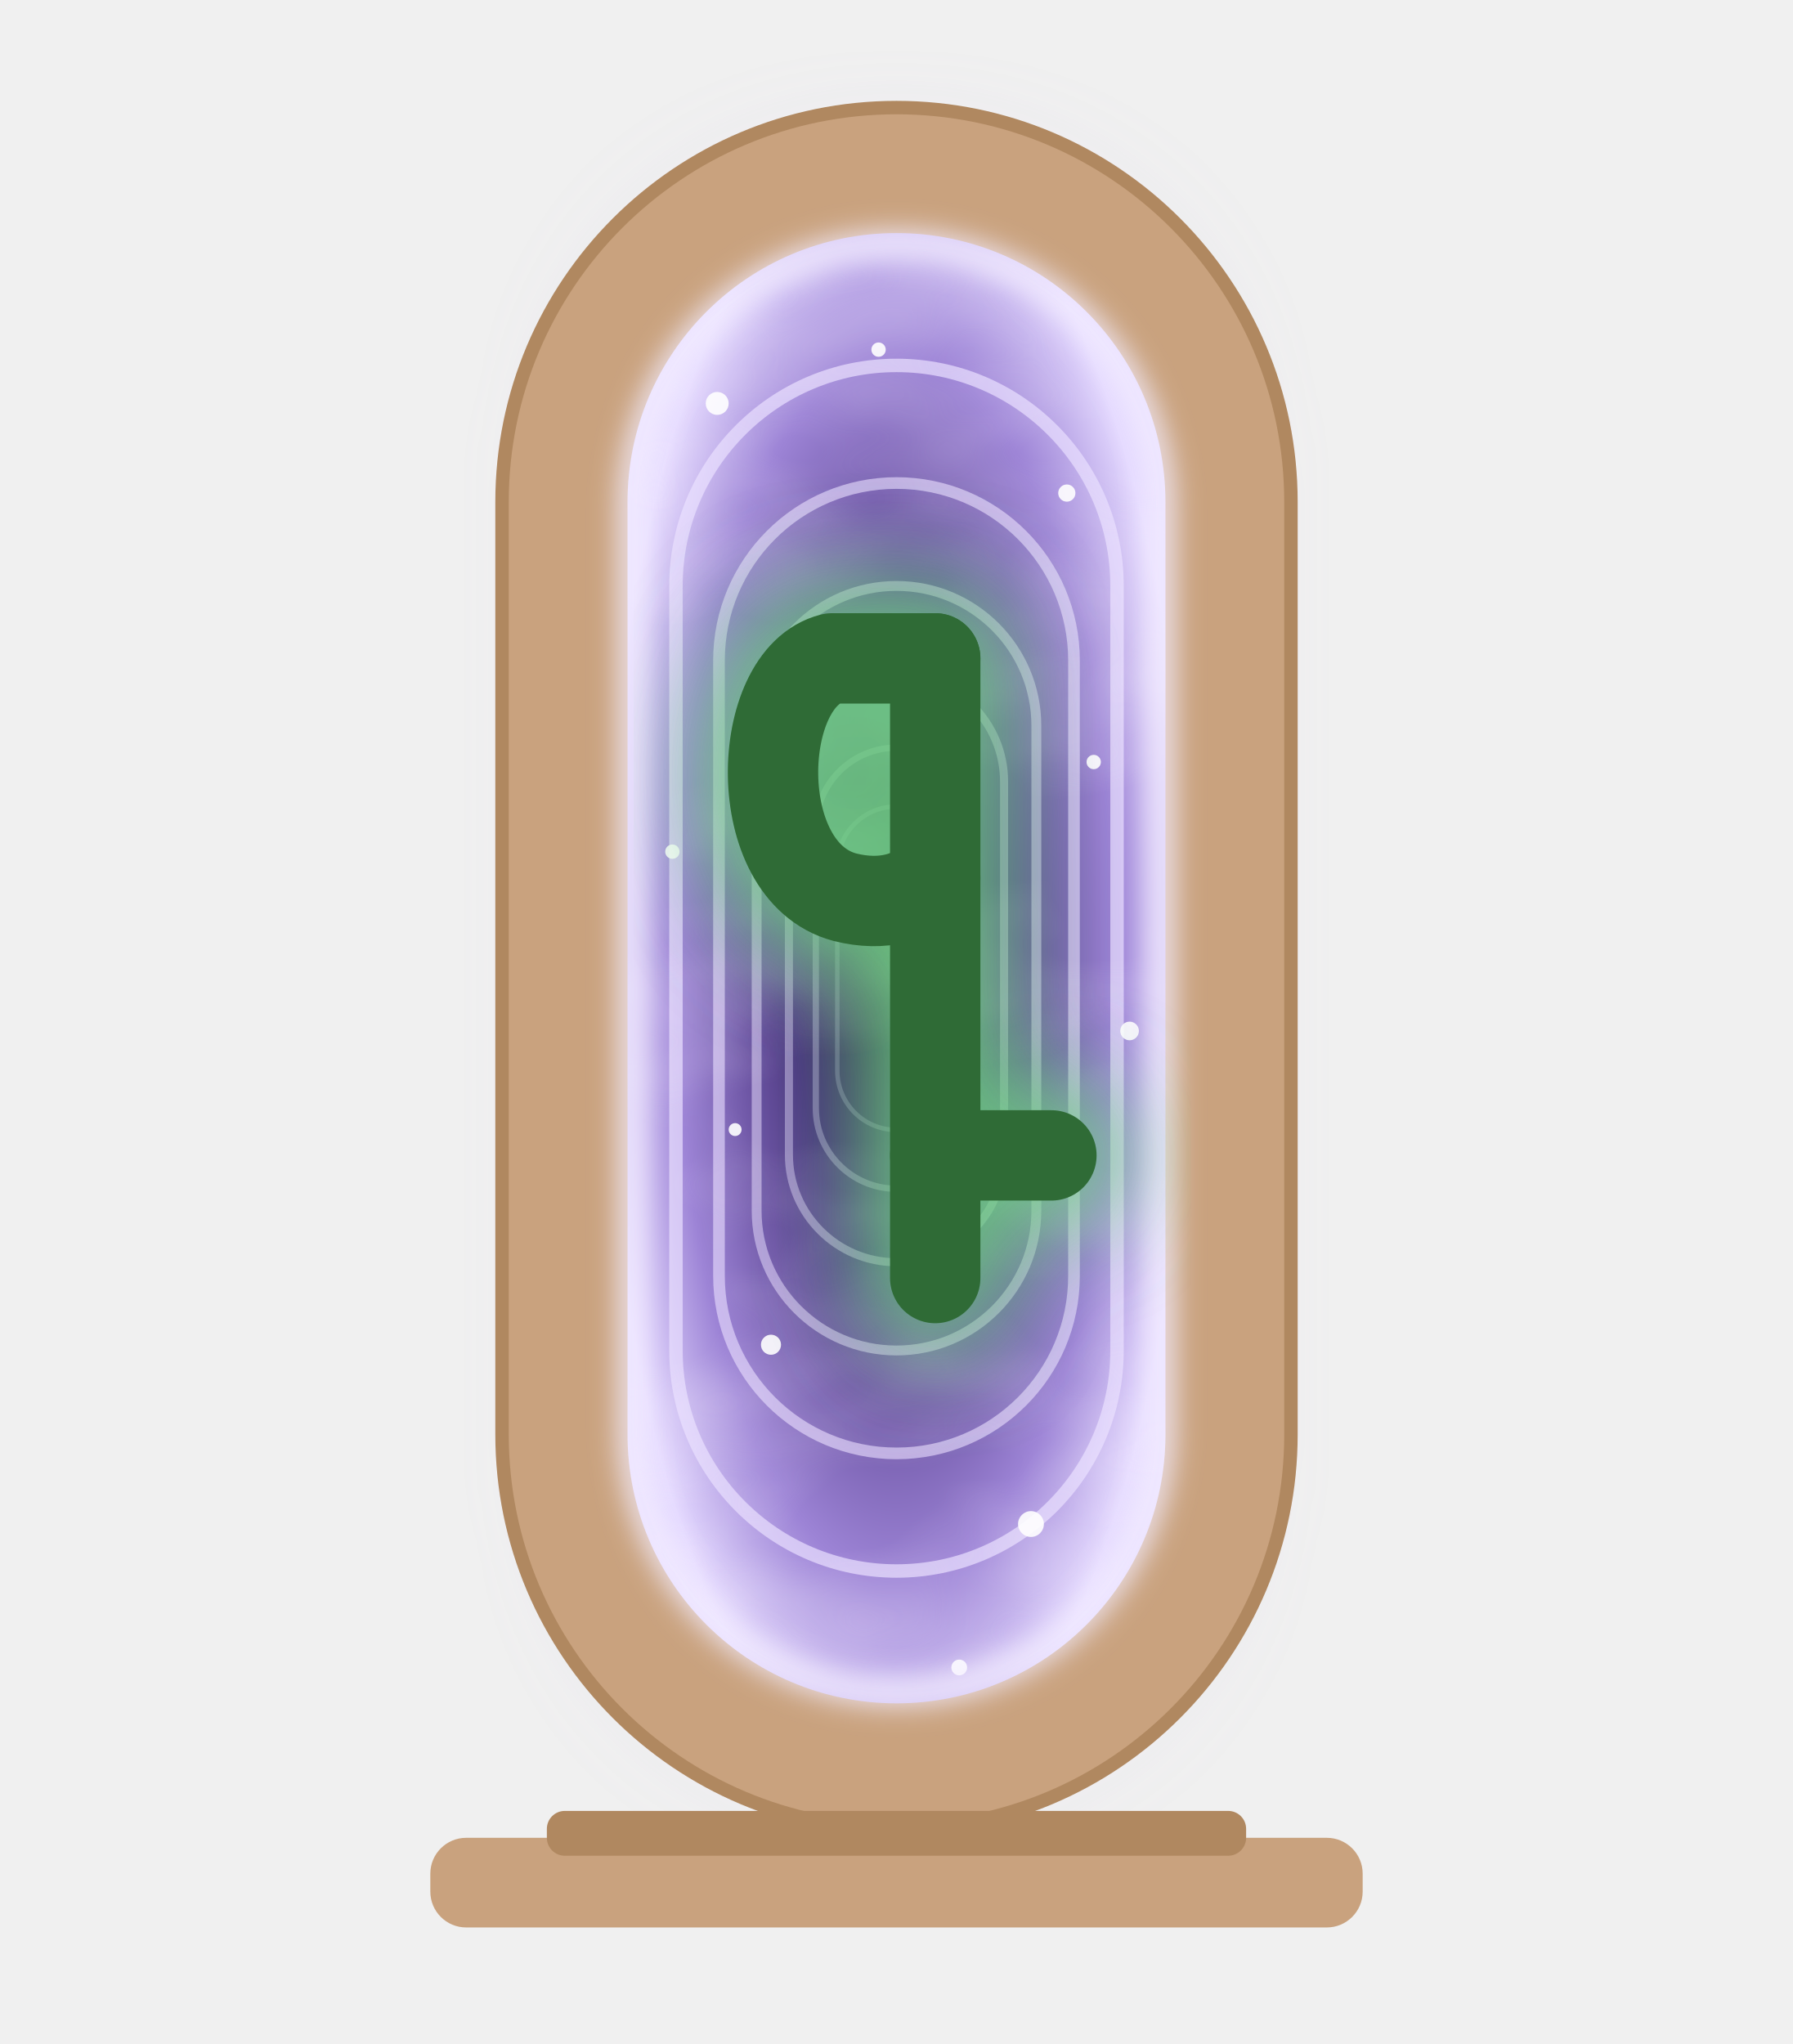
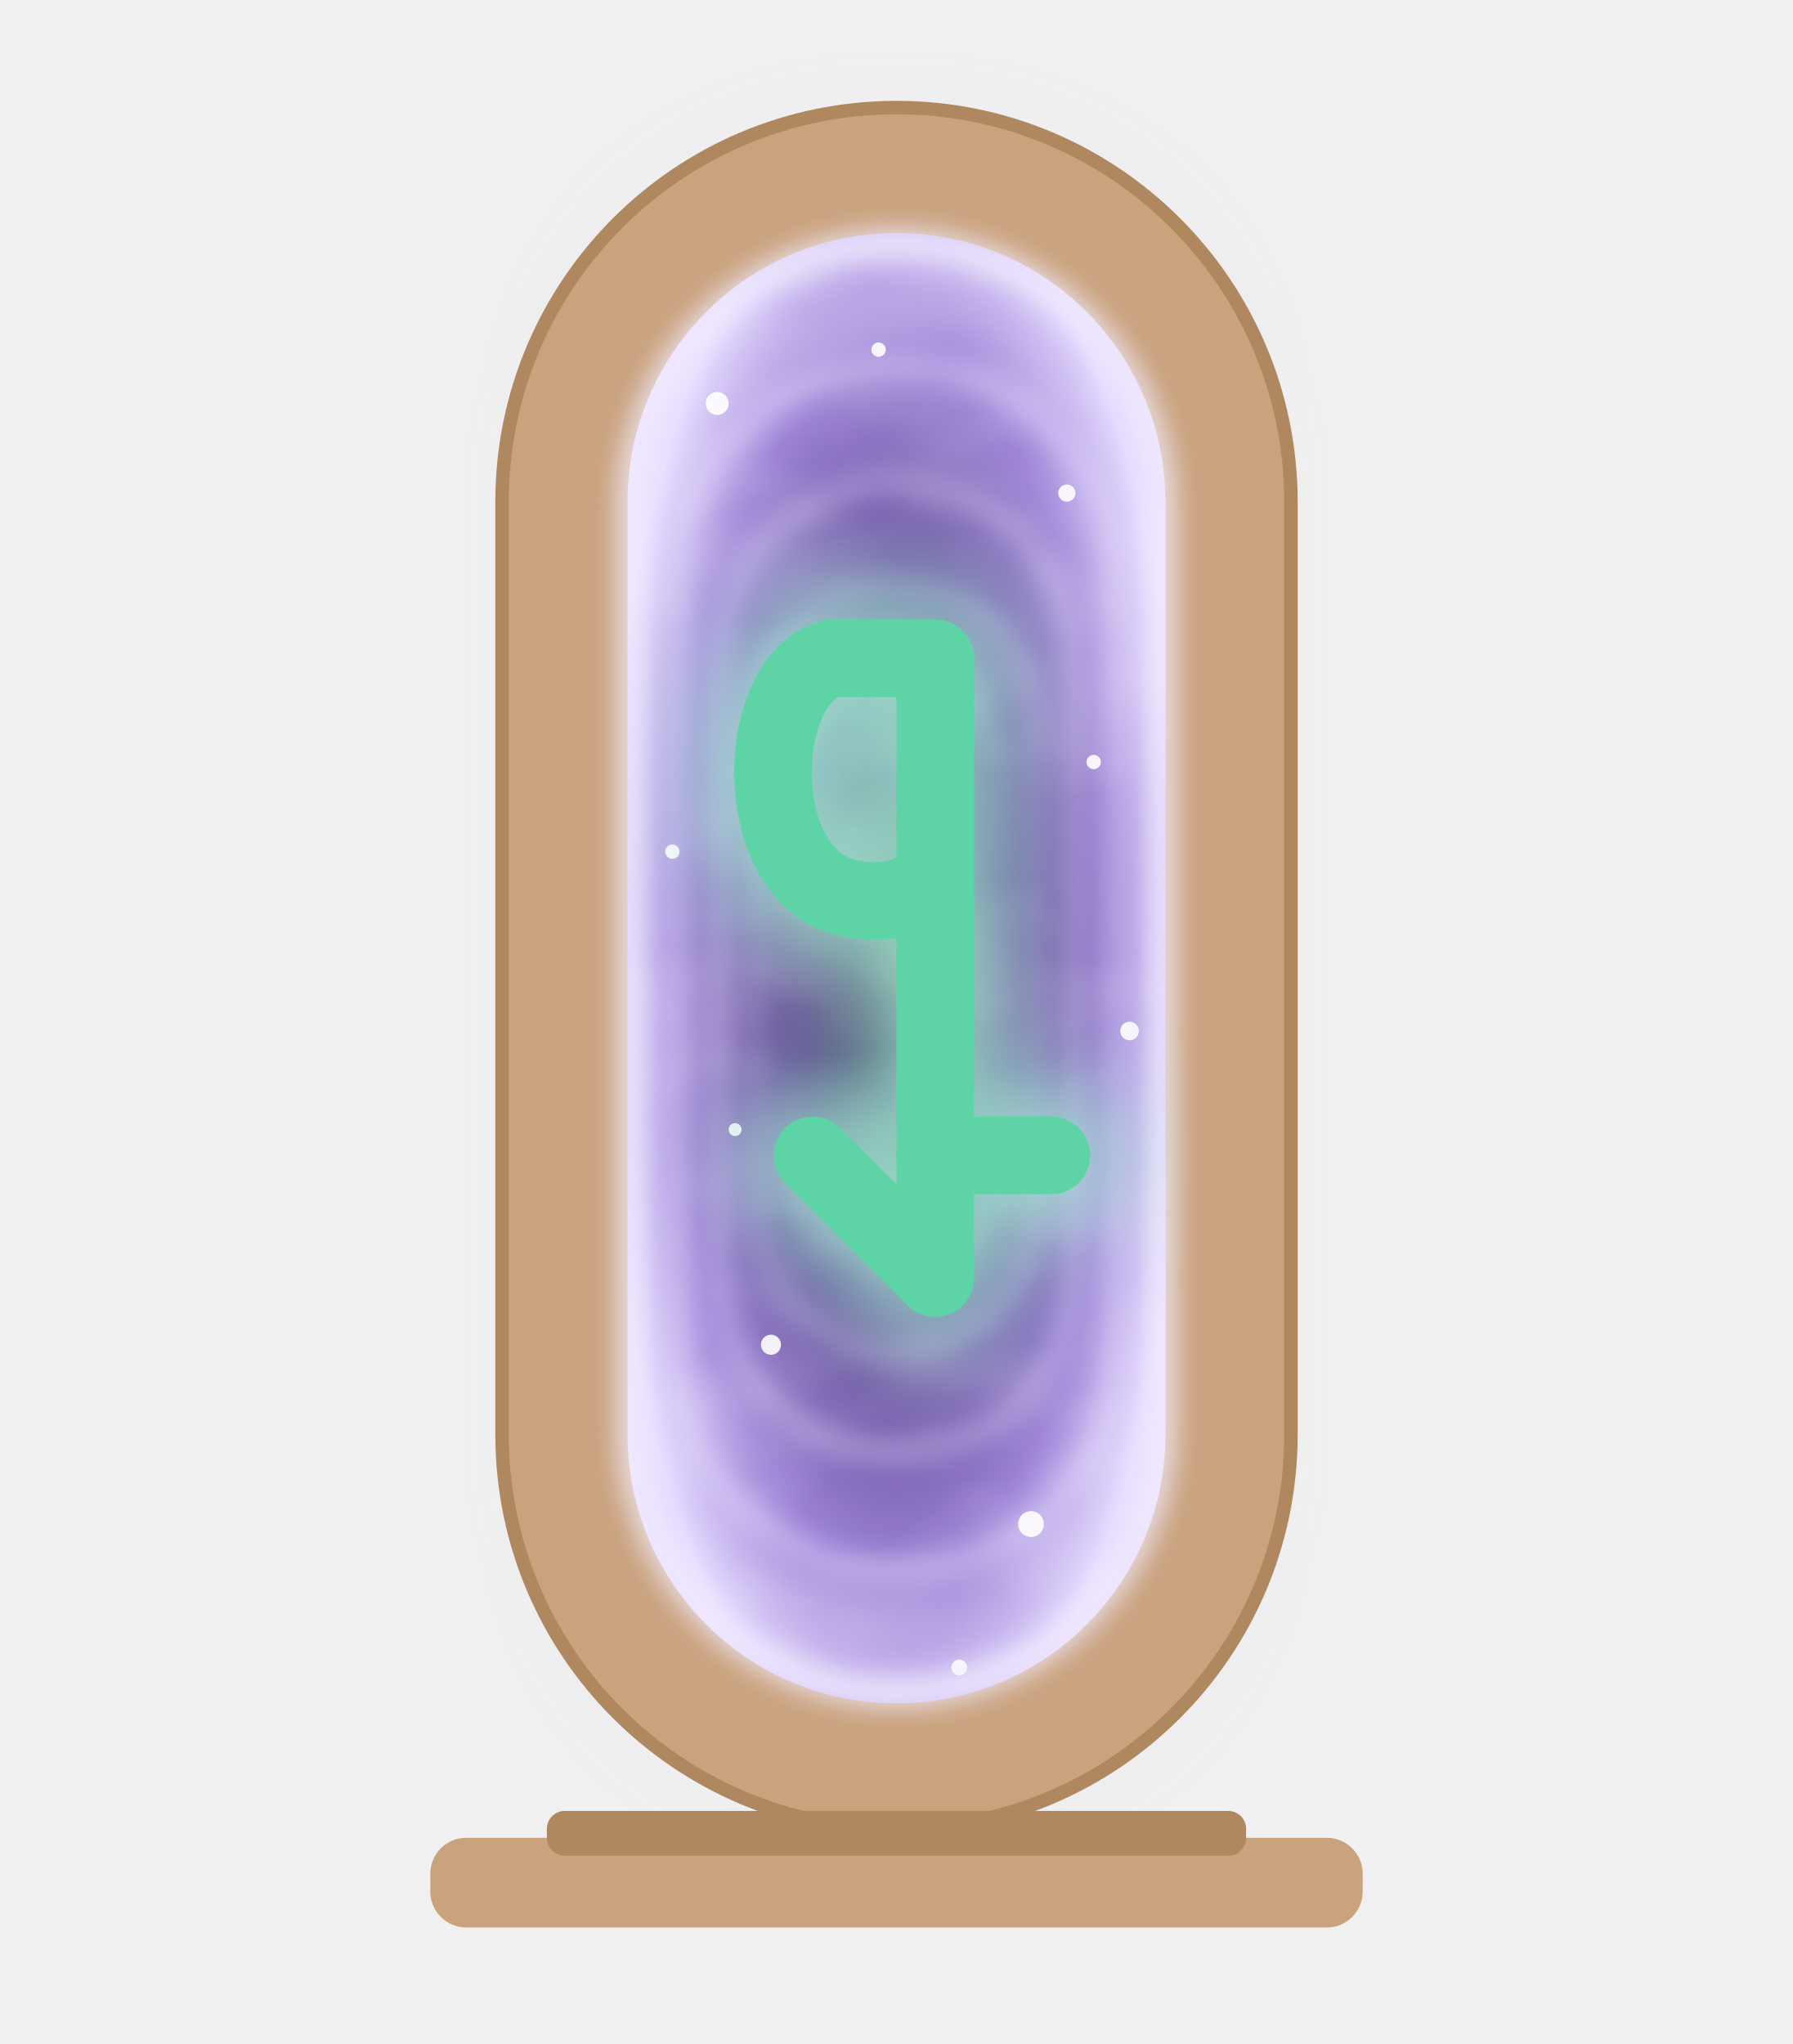
<svg xmlns="http://www.w3.org/2000/svg" viewBox="0 0 400 456" role="img" aria-labelledby="t">
  <defs>
    <filter id="halo" x="-50%" y="-50%" width="200%" height="200%">
      <feGaussianBlur stdDeviation="14" />
    </filter>
    <filter id="soft" x="-20%" y="-20%" width="140%" height="140%">
      <feGaussianBlur stdDeviation="3" />
    </filter>
    <filter id="nebula" x="0" y="0" width="100%" height="100%">
      <feTurbulence type="fractalNoise" baseFrequency="0.018 0.03" numOctaves="3" seed="7" />
      <feColorMatrix type="matrix" values="0 0 0 0 0.93  0 0 0 0 0.88  0 0 0 0 1  0 0 0 1.4 -0.55" />
    </filter>
    <clipPath id="win">
      <rect x="140" y="52" width="120" height="328" rx="60" />
    </clipPath>
    <radialGradient id="depth" cx="50%" cy="50%" r="55%">
      <stop offset="0" stop-color="#1E1238" />
      <stop offset="0.35" stop-color="#4A3380" />
      <stop offset="0.75" stop-color="#9D84D6" />
      <stop offset="1" stop-color="#E4D9FF" />
    </radialGradient>
    <radialGradient id="depthSoft" cx="50%" cy="50%" r="55%">
      <stop offset="0" stop-color="#3B2766" />
      <stop offset="0.5" stop-color="#8E73CC" />
      <stop offset="1" stop-color="#E4D9FF" />
    </radialGradient>
  </defs>
  <g fill="#C8B6E2" opacity="0.95" filter="url(#halo)">
    <rect x="137" y="43.8" width="126" height="344.4" rx="63" />
  </g>
  <rect x="112" y="24" width="176" height="384" rx="88" fill="#C9A27E" />
  <rect x="112" y="24" width="176" height="384" rx="88" fill="none" stroke="#B08860" stroke-width="3" />
  <rect x="96" y="410" width="208" height="20" rx="8" fill="#C9A27E" />
  <rect x="122" y="404" width="156" height="10" rx="4" fill="#B08860" />
  <g clip-path="url(#win)">
    <g fill="url(#depth)">
      <rect x="140" y="52" width="120" height="328" rx="60" />
    </g>
-     <g fill="none" stroke="#E9DFFF">
+     <g fill="none" stroke="#E9DFFF" filter="url(#soft)">
      <g stroke-width="3.0" opacity="0.70">
        <rect x="150.8" y="81.52" width="98.4" height="268.96" rx="49.2" />
      </g>
      <g stroke-width="2.6" opacity="0.61">
        <rect x="160.4" y="107.76" width="79.2" height="216.48" rx="39.6" />
      </g>
      <g stroke-width="2.2" opacity="0.52">
        <rect x="168.8" y="130.72" width="62.4" height="170.56" rx="31.2" />
      </g>
      <g stroke-width="1.8" opacity="0.43">
        <rect x="176" y="150.4" width="48" height="131.2" rx="24" />
      </g>
      <g stroke-width="1.4" opacity="0.34">
        <rect x="182" y="166.8" width="36" height="98.4" rx="18" />
      </g>
      <g stroke-width="1.0" opacity="0.25">
        <rect x="186.8" y="179.92" width="26.4" height="72.16" rx="13.2" />
      </g>
    </g>
    <g filter="url(#nebula)" opacity="0.35">
      <rect x="140" y="52" width="120" height="328" rx="60" />
    </g>
    <circle cx="160" cy="90" r="2.56" fill="#FFFFFF" opacity="0.9" />
    <circle cx="238" cy="110" r="1.92" fill="#FFFFFF" opacity="0.9" />
    <circle cx="172" cy="300" r="2.24" fill="#FFFFFF" opacity="0.9" />
    <circle cx="230" cy="340" r="2.88" fill="#FFFFFF" opacity="0.9" />
    <circle cx="150" cy="190" r="1.6" fill="#FFFFFF" opacity="0.9" />
    <circle cx="252" cy="230" r="2.08" fill="#FFFFFF" opacity="0.9" />
    <circle cx="196" cy="78" r="1.6" fill="#FFFFFF" opacity="0.9" />
    <circle cx="214" cy="372" r="1.76" fill="#FFFFFF" opacity="0.9" />
    <circle cx="164" cy="252" r="1.44" fill="#FFFFFF" opacity="0.9" />
    <circle cx="244" cy="170" r="1.6" fill="#FFFFFF" opacity="0.9" />
  </g>
  <g fill="none" stroke="#F3EDFF" stroke-width="6" opacity="0.9" filter="url(#soft)">
    <rect x="140.9" y="54.46" width="118.2" height="323.08" rx="59.1" />
  </g>
  <g transform="translate(200 216) scale(0.72) translate(-200 -224)" fill="none" stroke-linecap="round" stroke-linejoin="round">
-     <g stroke="#6FD483" stroke-width="48" opacity="0.85" filter="url(#halo)">
+     <g stroke="#A8F5D6" stroke-width="44" opacity="0.8" filter="url(#halo)">
      <path d="M212,128 L212,320" />
      <path d="M212,128 L180,128 C156,134 154,194 184,202 C196,205 205,202 212,196" />
      <path d="M212,282 L248,282" />
+       <path d="M212,320 L174,282" />
    </g>
-     <g stroke="#2F6B36" stroke-width="28">
+     <g stroke="#5ED3A6" stroke-width="24">
      <path d="M212,128 L212,320" />
      <path d="M212,128 L180,128 C156,134 154,194 184,202 C196,205 205,202 212,196" />
      <path d="M212,282 L248,282" />
+       <path d="M212,320 L174,282" />
    </g>
  </g>
</svg>
